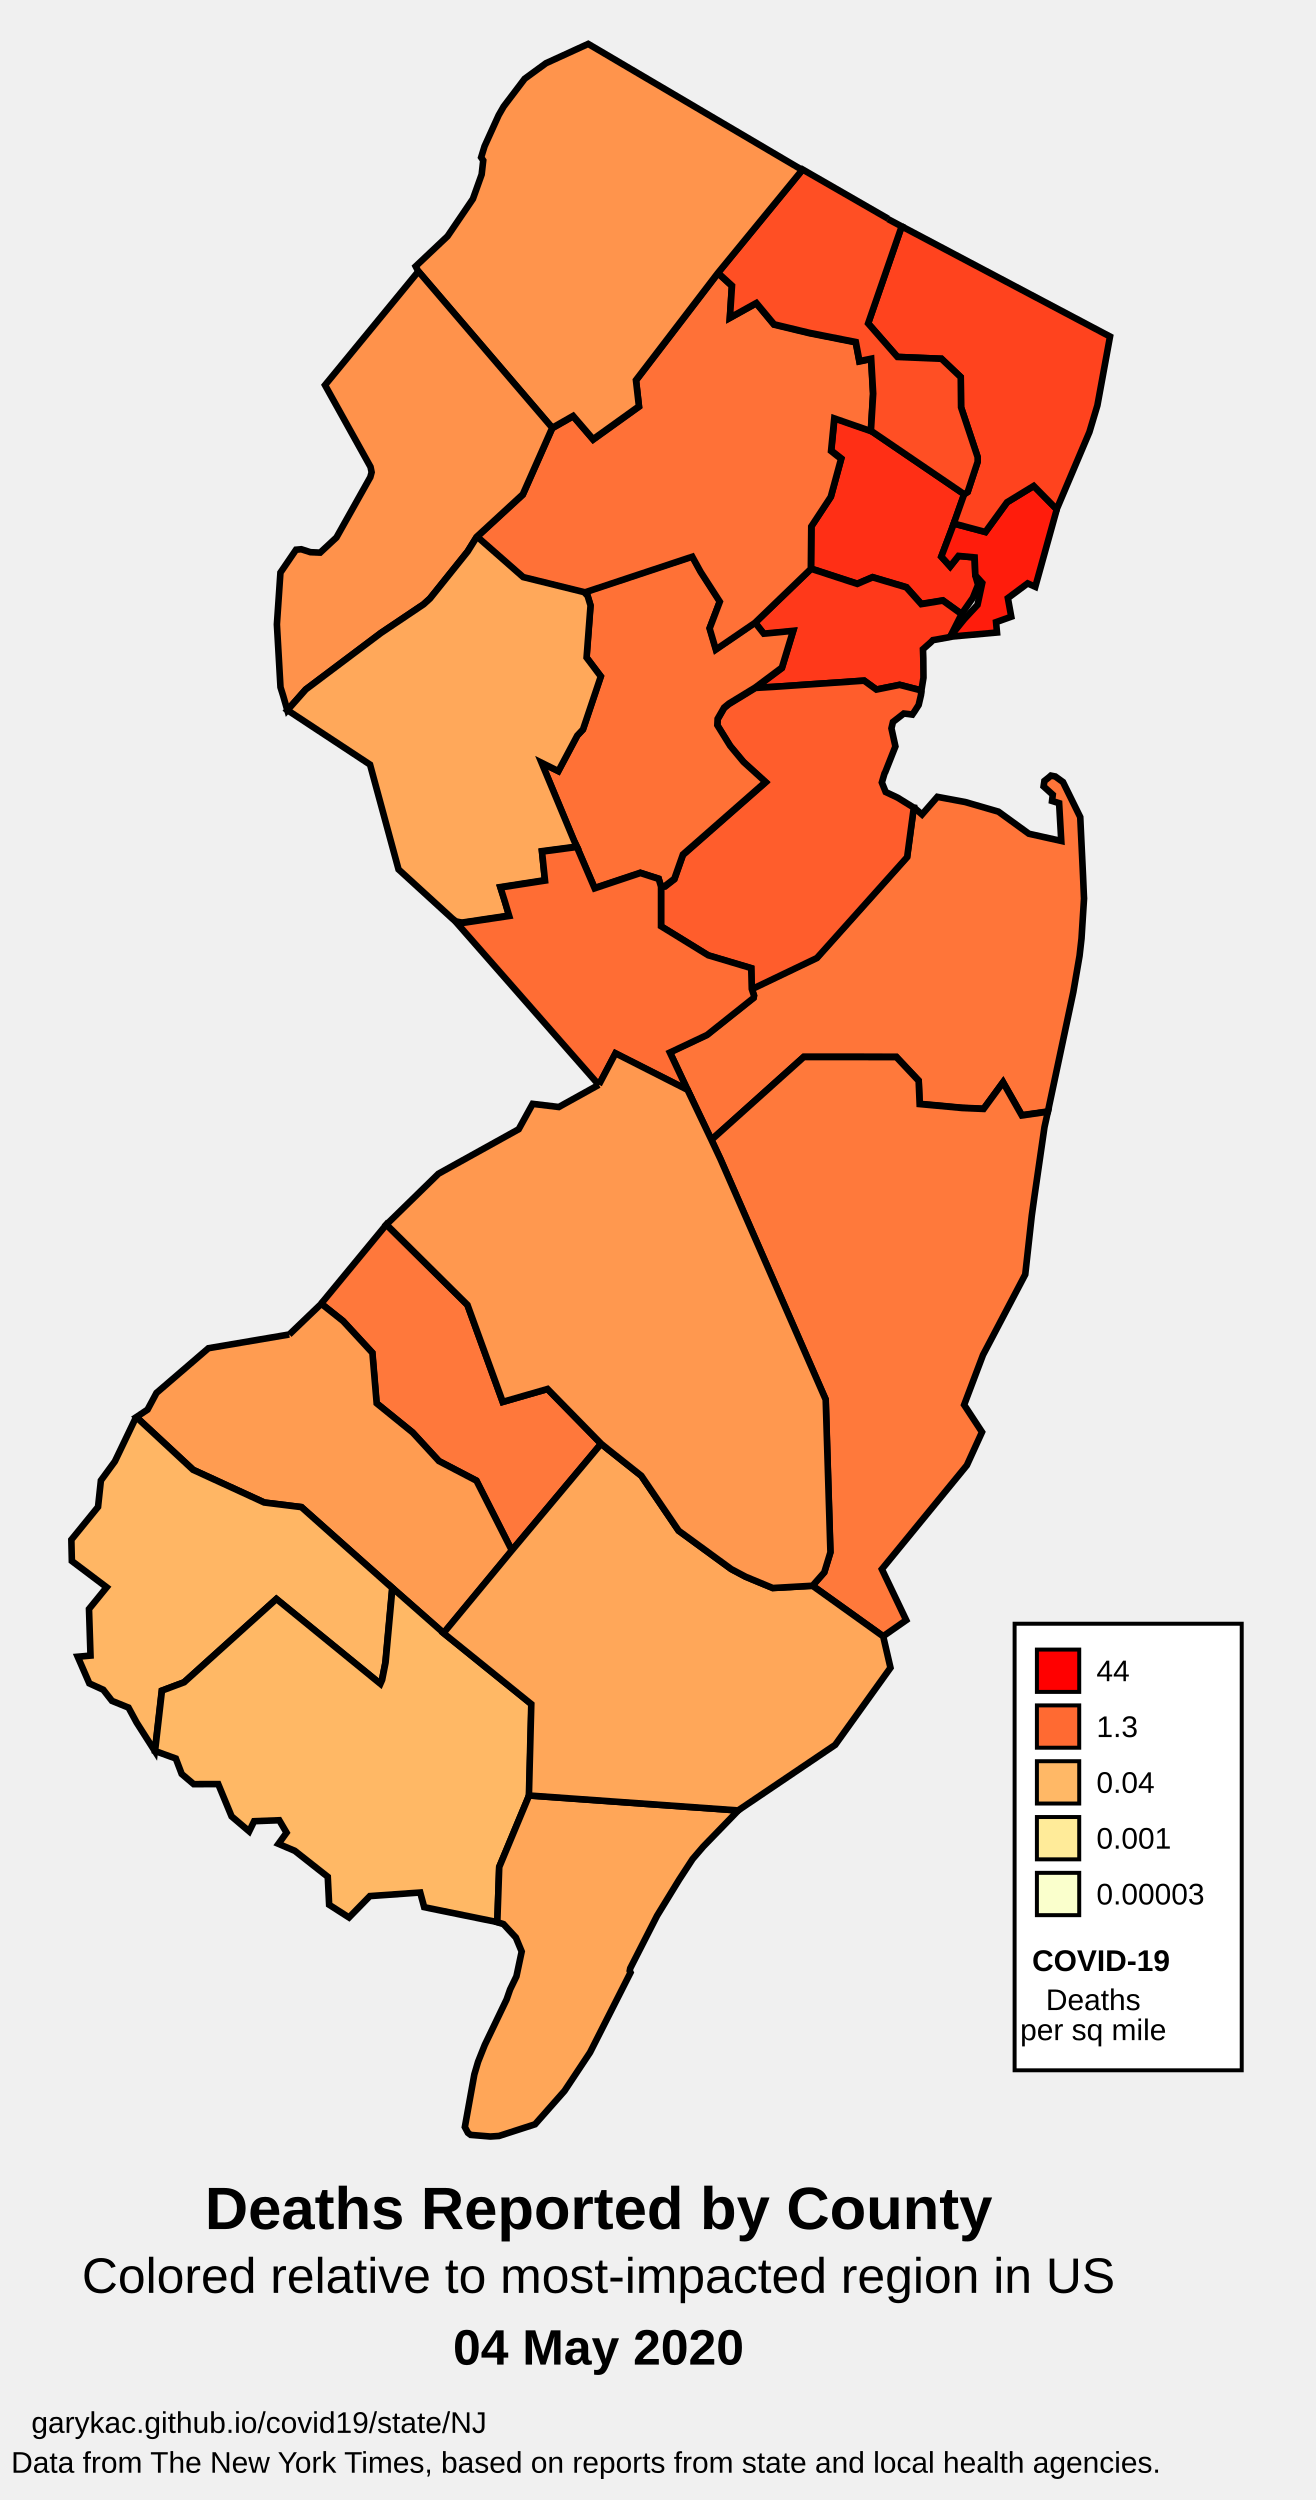
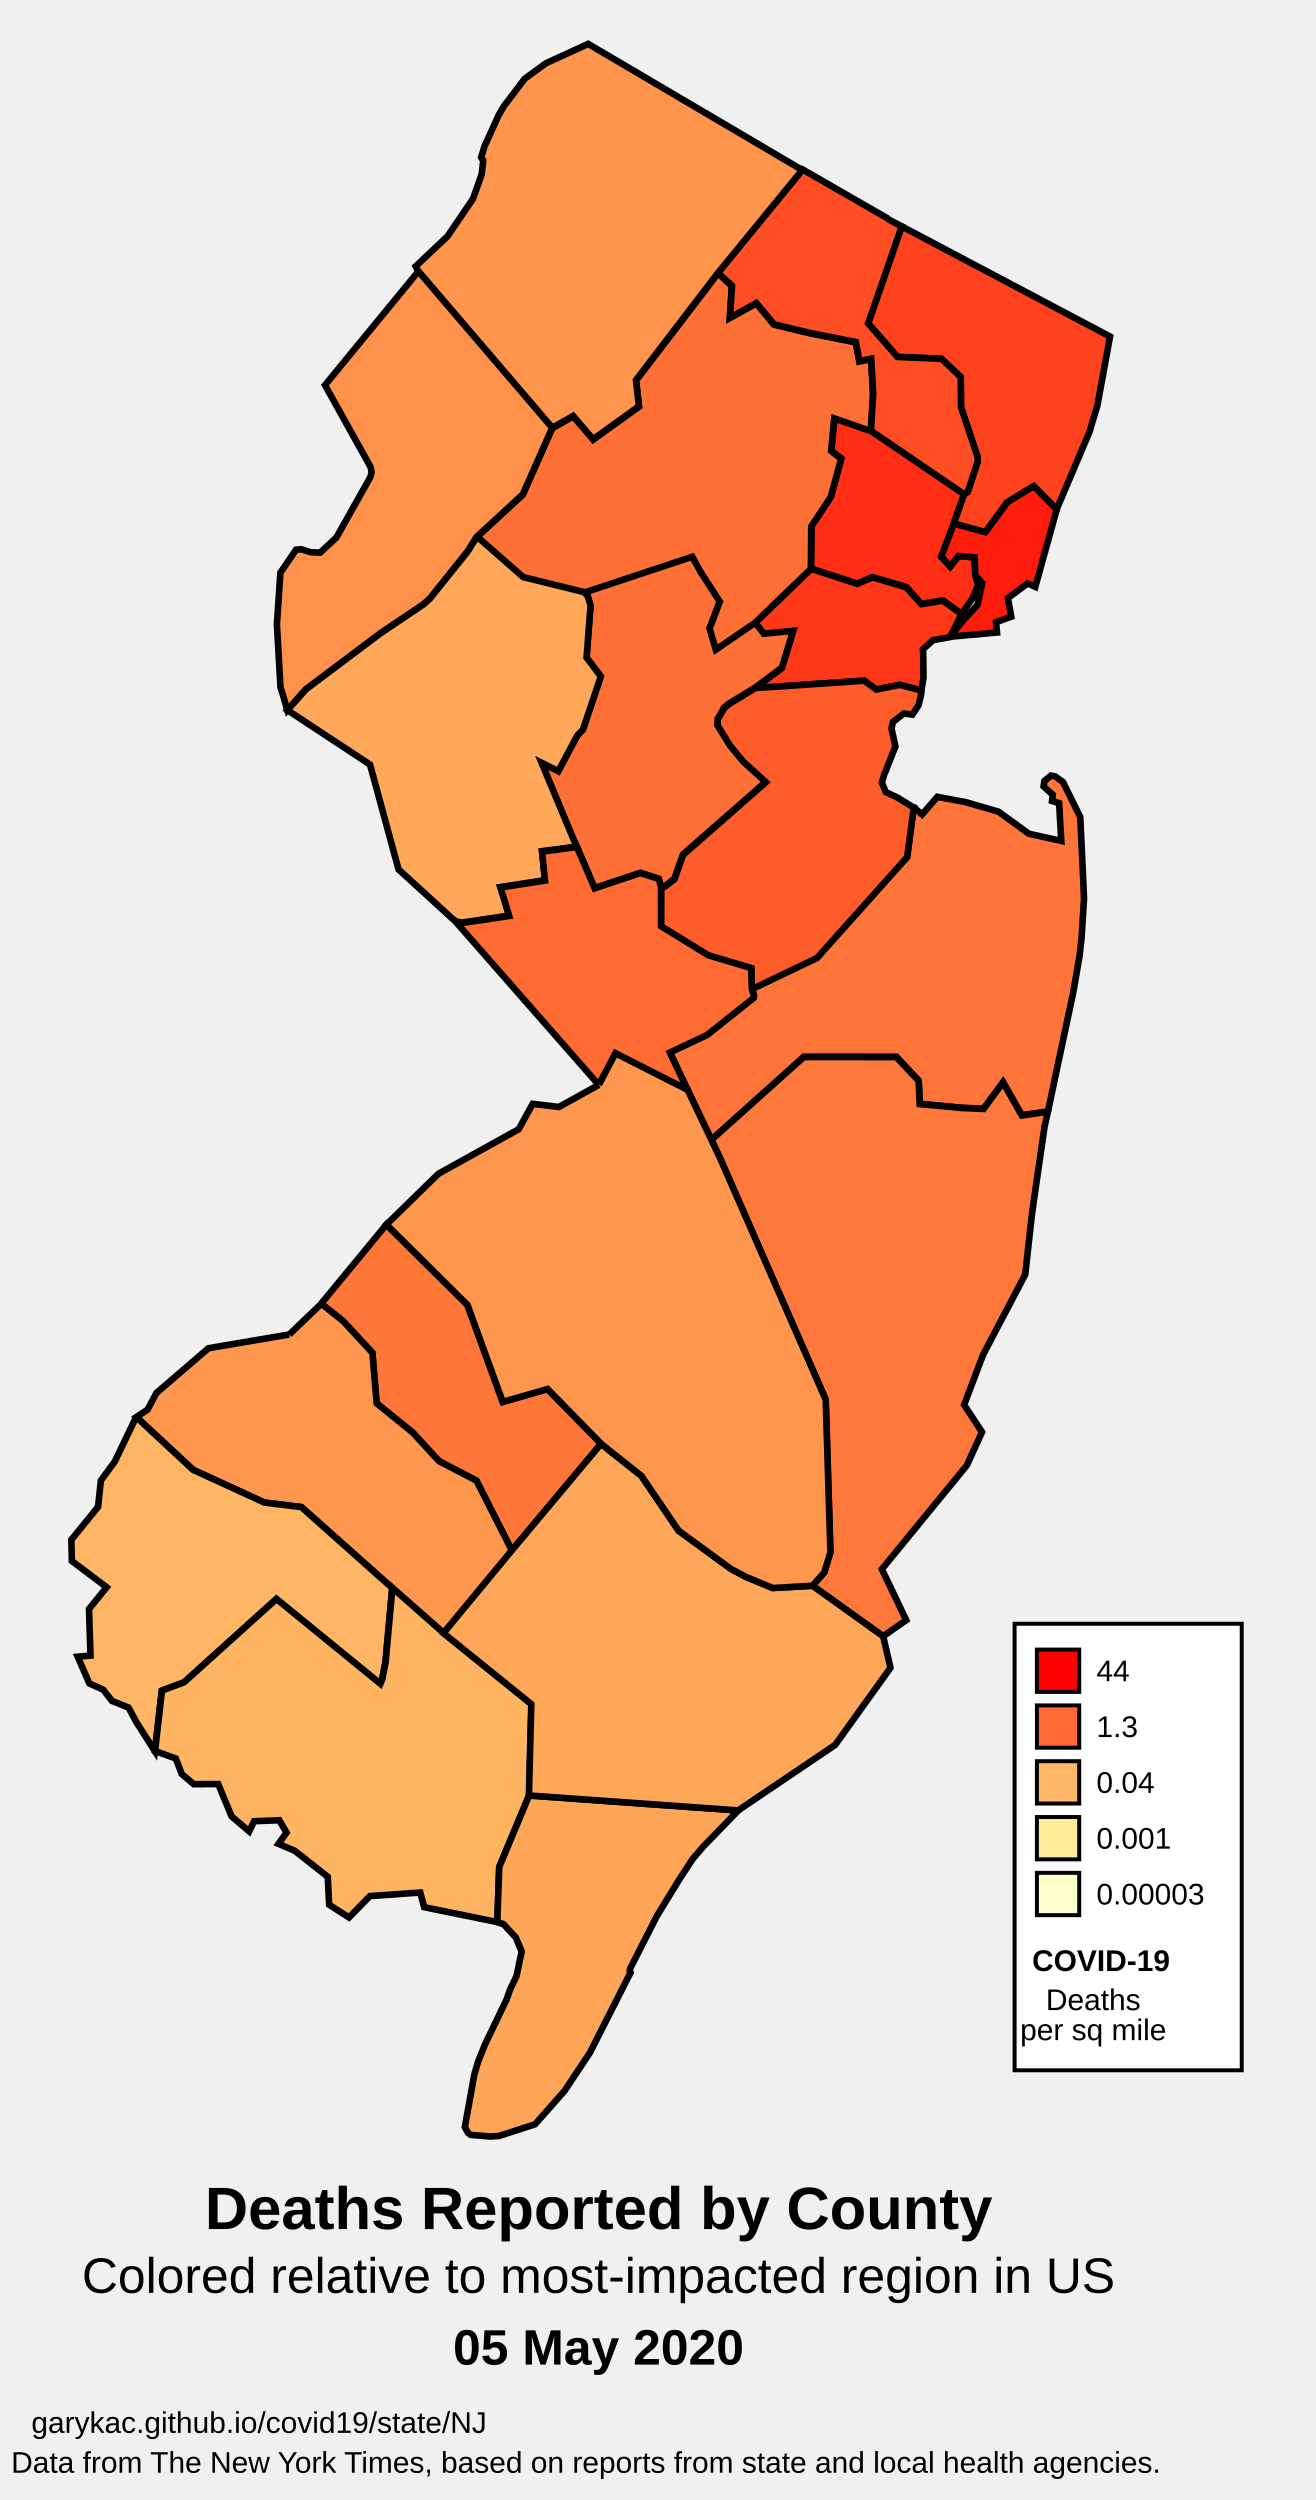
<svg xmlns="http://www.w3.org/2000/svg" width="330" height="627.07" version="1.0" id="svg2">
  <defs id="defs9439" />
  <style id="style6">
  #counties {fill:#d0d0d0;stroke:#000;stroke-width:.178;} 
  #borders {fill:none;stroke:#221e1f;stroke-width:.891;} 
  #separator {fill:none;stroke:#a9a9a9;stroke-width:2.318;}
  #legend-1 {fill:#ff0000;}
  #legend-2 {fill:#ff6a32;}
  #legend-3 {fill:#ffb866;}
  #legend-4 {fill:#ffeb99;}
  #legend-5 {fill:#faffcc;}
-   #c34041 {fill:#ff924b;}
-   #c34039 {fill:#ff391a;}
-   #c34019 {fill:#ffa85a;}
-   #c34011 {fill:#ffb865;}
-   #c34013 {fill:#ff2f15;}
-   #c34015 {fill:#ff9c51;}
+   #c34041 {fill:#ff914a;}
+   #c34039 {fill:#ff3819;}
+   #c34019 {fill:#ffa859;}
+   #c34011 {fill:#ffb462;}
+   #c34013 {fill:#ff2e14;}
+   #c34015 {fill:#ff984e;}
  #c34017 {fill:#ff1c0c;}
-   #c34009 {fill:#ffa658;}
-   #c34003 {fill:#ff431e;}
+   #c34009 {fill:#ffa557;}
+   #c34003 {fill:#ff421e;}
  #c34001 {fill:#ffa759;}
-   #c34007 {fill:#ff783b;}
-   #c34005 {fill:#ff984f;}
-   #c34021 {fill:#ff6d34;}
+   #c34007 {fill:#ff7639;}
+   #c34005 {fill:#ff964d;}
+   #c34021 {fill:#ff6b33;}
  #c34025 {fill:#ff7539;}
  #c34037 {fill:#ff944c;}
-   #c34035 {fill:#ff7136;}
-   #c34033 {fill:#ffb664;}
-   #c34031 {fill:#ff4f24;}
-   #c34023 {fill:#ff5d2c;}
-   #c34027 {fill:#ff7137;}
-   #c34029 {fill:#ff793b;}
+   #c34035 {fill:#ff7036;}
+   #c34033 {fill:#ffb563;}
+   #c34031 {fill:#ff4e24;}
+   #c34023 {fill:#ff5c2b;}
+   #c34027 {fill:#ff7036;}
+   #c34029 {fill:#ff783b;}
 </style>
  <g id="layer1" style="display:inline" transform="translate(0,1.0703125e-5)">
    <g id="g10509" transform="translate(-622.3246,8.460373)">
      <rect y="398.82" x="876.817" height="112.008" width="56.966" id="rect10421" style="fill:#ffffff;fill-opacity:1;stroke:#000000;stroke-width:1;stroke-linecap:round;stroke-linejoin:miter;stroke-miterlimit:4;stroke-dasharray:none;stroke-dashoffset:0;stroke-opacity:1" />
      <rect y="405.301" x="882.409" height="10.615" width="10.615" id="legend-1" style="stroke:#000000;stroke-width:1" />
      <rect style="stroke:#000000;stroke-width:1" id="legend-2" width="10.615" height="10.615" x="882.409" y="419.301" />
      <rect y="433.301" x="882.409" height="10.615" width="10.615" id="legend-3" style="stroke:#000000;stroke-width:1" />
      <rect style="stroke:#000000;stroke-width:1" id="legend-4" width="10.615" height="10.615" x="882.409" y="447.301" />
      <rect y="461.301" x="882.409" height="10.615" width="10.615" id="legend-5" style="stroke:#000000;stroke-width:1" />
      <text id="text10456" y="413.239" x="897.338" style="font-style:normal;font-weight:normal;font-size:7.5px;line-height:125%;font-family:sans-serif;letter-spacing:0px;word-spacing:0px;fill:#000000;fill-opacity:1;stroke:none;stroke-width:1px;stroke-linecap:butt;stroke-linejoin:miter;stroke-opacity:1" xml:space="preserve">
        <tspan style="font-style:normal;font-variant:normal;font-weight:normal;font-stretch:normal;font-family:Arial;-inkscape-font-specification:Arial" y="413.239" x="897.338" id="tspan10458">44</tspan>
      </text>
      <text xml:space="preserve" style="font-style:normal;font-weight:normal;font-size:7.5px;line-height:125%;font-family:sans-serif;letter-spacing:0px;word-spacing:0px;fill:#000000;fill-opacity:1;stroke:none;stroke-width:1px;stroke-linecap:butt;stroke-linejoin:miter;stroke-opacity:1" x="897.338" y="427.239" id="text10460">
        <tspan id="tspan10462" x="897.338" y="427.239" style="font-style:normal;font-variant:normal;font-weight:normal;font-stretch:normal;font-family:Arial;-inkscape-font-specification:Arial">1.3</tspan>
      </text>
      <text id="text10464" y="441.239" x="897.338" style="font-style:normal;font-weight:normal;font-size:7.5px;line-height:125%;font-family:sans-serif;letter-spacing:0px;word-spacing:0px;fill:#000000;fill-opacity:1;stroke:none;stroke-width:1px;stroke-linecap:butt;stroke-linejoin:miter;stroke-opacity:1" xml:space="preserve">
        <tspan style="font-style:normal;font-variant:normal;font-weight:normal;font-stretch:normal;font-family:Arial;-inkscape-font-specification:Arial" y="441.239" x="897.338" id="tspan10466">0.04</tspan>
      </text>
      <text xml:space="preserve" style="font-style:normal;font-weight:normal;font-size:7.5px;line-height:125%;font-family:sans-serif;letter-spacing:0px;word-spacing:0px;fill:#000000;fill-opacity:1;stroke:none;stroke-width:1px;stroke-linecap:butt;stroke-linejoin:miter;stroke-opacity:1" x="897.338" y="455.239" id="text10468">
        <tspan id="tspan10470" x="897.338" y="455.239" style="font-style:normal;font-variant:normal;font-weight:normal;font-stretch:normal;font-family:Arial;-inkscape-font-specification:Arial">0.001</tspan>
      </text>
      <text id="text10472" y="469.239" x="897.338" style="font-style:normal;font-weight:normal;font-size:7.5px;line-height:125%;font-family:sans-serif;letter-spacing:0px;word-spacing:0px;fill:#000000;fill-opacity:1;stroke:none;stroke-width:1px;stroke-linecap:butt;stroke-linejoin:miter;stroke-opacity:1" xml:space="preserve">
        <tspan style="font-style:normal;font-variant:normal;font-weight:normal;font-stretch:normal;font-family:Arial;-inkscape-font-specification:Arial" y="469.239" x="897.338" id="tspan10474">0.00003</tspan>
      </text>
      <g transform="translate(0,-2.192453)" id="g10492">
        <text xml:space="preserve" style="font-style:normal;font-weight:normal;font-size:7.5px;line-height:125%;font-family:sans-serif;text-align:center;letter-spacing:0px;word-spacing:0px;text-anchor:middle;fill:#000000;fill-opacity:1;stroke:none;stroke-width:1px;stroke-linecap:butt;stroke-linejoin:miter;stroke-opacity:1" x="905.319" y="497.919" id="text10480">
          <tspan id="tspan10482" x="905.319" y="497.919" style="font-style:normal;font-variant:normal;font-weight:normal;font-stretch:normal;font-family:Arial;-inkscape-font-specification:Arial;text-align:center;text-anchor:middle">Deaths</tspan>
        </text>
        <text id="text10484" y="505.458" x="905.319" style="font-style:normal;font-weight:normal;font-size:7.5px;line-height:125%;font-family:sans-serif;text-align:center;letter-spacing:0px;word-spacing:0px;text-anchor:middle;fill:#000000;fill-opacity:1;stroke:none;stroke-width:1px;stroke-linecap:butt;stroke-linejoin:miter;stroke-opacity:1" xml:space="preserve">
          <tspan style="font-style:normal;font-variant:normal;font-weight:normal;font-stretch:normal;font-family:Arial;-inkscape-font-specification:Arial;text-align:center;text-anchor:middle" y="505.458" x="905.319" id="tspan10486">per sq mile</tspan>
        </text>
      </g>
      <text id="text10488" y="485.919" x="905.319" style="font-style:normal;font-weight:normal;font-size:7.5px;line-height:125%;font-family:sans-serif;text-align:center;letter-spacing:0px;word-spacing:0px;text-anchor:middle;fill:#000000;fill-opacity:1;stroke:none;stroke-width:1px;stroke-linecap:butt;stroke-linejoin:miter;stroke-opacity:1" xml:space="preserve">
        <tspan style="font-style:normal;font-variant:normal;font-weight:bold;font-stretch:normal;font-family:Arial;-inkscape-font-specification:'Arial Bold';text-align:center;text-anchor:middle" y="485.919" x="905.319" id="tspan10490">COVID-19</tspan>
      </text>
    </g>
    <text xml:space="preserve" style="font-style:normal;font-weight:normal;font-size:7.5px;line-height:125%;font-family:sans-serif;text-align:center;letter-spacing:0px;word-spacing:0px;text-anchor:middle;fill:#000000;fill-opacity:1;stroke:none;stroke-width:1px;stroke-linecap:butt;stroke-linejoin:miter;stroke-opacity:1" x="151.849" y="620.237" id="text10498">
      <tspan id="tspan10500" x="151.849" y="620.237" style="font-style:normal;font-variant:normal;font-weight:normal;font-stretch:normal;font-family:Arial;-inkscape-font-specification:Arial;text-align:center;text-anchor:middle">Data from The New York Times, based on reports from state and local health agencies.</tspan>
    </text>
    <g id="g10510" transform="translate(-504.6264,0.4679467)">
      <text xml:space="preserve" style="font-style:normal;font-weight:normal;font-size:7.5px;line-height:125%;font-family:sans-serif;text-align:center;letter-spacing:0px;word-spacing:0px;text-anchor:middle;fill:#000000;fill-opacity:1;stroke:none;stroke-width:1px;stroke-linecap:butt;stroke-linejoin:miter;stroke-opacity:1" x="661.613" y="558.64" id="text10502">
        <tspan id="tspan10504" x="661.613" y="558.64" style="font-style:normal;font-variant:normal;font-weight:bold;font-stretch:normal;font-size:15px;font-family:Arial;-inkscape-font-specification:'Arial Bold';text-align:center;text-anchor:middle">Deaths Reported by County</tspan>
      </text>
      <text id="text10506" y="574.64" x="661.57" style="font-style:normal;font-weight:normal;font-size:7.5px;line-height:125%;font-family:sans-serif;text-align:center;letter-spacing:0px;word-spacing:0px;text-anchor:middle;fill:#000000;fill-opacity:1;stroke:none;stroke-width:1px;stroke-linecap:butt;stroke-linejoin:miter;stroke-opacity:1" xml:space="preserve">
        <tspan style="font-style:normal;font-variant:normal;font-weight:normal;font-stretch:normal;font-size:12.5px;font-family:Arial;-inkscape-font-specification:Arial;text-align:center;text-anchor:middle" y="574.64" x="661.57" id="tspan10508">Colored relative to most-impacted region in US</tspan>
      </text>
      <text xml:space="preserve" style="font-style:normal;font-weight:normal;font-size:7.5px;line-height:125%;font-family:sans-serif;text-align:center;letter-spacing:0px;word-spacing:0px;text-anchor:middle;fill:#000000;fill-opacity:1;stroke:none;stroke-width:1px;stroke-linecap:butt;stroke-linejoin:miter;stroke-opacity:1" x="661.57" y="592.64" id="text10536">
-         <tspan id="tspan10538" x="661.57" y="592.64" style="font-style:normal;font-variant:normal;font-weight:bold;font-stretch:normal;font-size:12.5px;font-family:Arial;-inkscape-font-specification:'Arial Bold';text-align:center;text-anchor:middle">04 May 2020</tspan>
+         <tspan id="tspan10538" x="661.57" y="592.64" style="font-style:normal;font-variant:normal;font-weight:bold;font-stretch:normal;font-size:12.5px;font-family:Arial;-inkscape-font-specification:'Arial Bold';text-align:center;text-anchor:middle">05 May 2020</tspan>
      </text>
    </g>
    <text id="text10516" y="610.237" x="7.866" style="font-style:normal;font-weight:normal;font-size:7.5px;line-height:125%;font-family:sans-serif;text-align:end;letter-spacing:0px;word-spacing:0px;text-anchor:end;fill:#000000;fill-opacity:1;stroke:none;stroke-width:1px;stroke-linecap:butt;stroke-linejoin:miter;stroke-opacity:1" xml:space="preserve">
      <tspan style="font-style:normal;font-variant:normal;font-weight:normal;font-stretch:normal;font-family:Arial;-inkscape-font-specification:Arial;text-align:start;text-anchor:start" y="610.237" x="7.866" id="tspan10518">garykac.github.io/covid19/state/NJ</tspan>
    </text>
  </g>
  <g id="layer2" style="display:inline;fill:#fff;stroke:#000;stroke-width:.178;" transform="translate(0,1.0703125e-5)">
    <g id="g25761" transform="matrix(9.136597,1.812447,-1.812447,9.136597,-7596.108,-3365.373)">
      <path id="c34025" d="m 898.58,212.247 0.259,0.148 0.313,-0.546 0.762,-0.009 0.929,0.08 0.919,0.424 0.894,0.021 -0.255,-0.987 -0.198,-0.021 -0.014,-0.169 -0.286,-0.171 -0.007,-0.149 0.089,-0.105 0.055,-0.07 0.121,0 0.232,0.107 0.639,0.835 0.385,1.55 0.13,0.535 0.011,0.04 0.144,1.075 0.039,0.467 0.025,0.99 -0.045,3.287 -0.669,0.236 -0.669,-0.774 -0.374,0.802 -0.571,0.088 -1.144,0.119 -0.148,-0.609 -0.715,-0.51 -2.444,0.483 -2.007,2.676 -0.893,-1.196 -0.665,-0.901 0.891,-0.659 1.034,-1.221 0,-0.06 -0.095,-0.168 1.559,-1.166 1.854,-3.136 -0.084,-1.347" style="stroke:#000" />
      <path id="c34029" d="m 894.98,222.097 2.007,-2.676 2.444,-0.483 0.715,0.51 0.148,0.609 1.144,-0.119 0.571,-0.088 0.374,-0.802 0.669,0.774 0.669,-0.235 -0.009,0.426 0.098,1.879 0.03,0.523 0.136,1.59 -0.694,2.345 -0.237,1.418 0.615,0.626 -0.226,0.956 -1.701,3.19 0.91,1.219 -0.524,0.546 -2.134,-0.967 0.241,-0.415 0.057,-0.562 -0.925,-4.009 -4.042,-5.804 -0.337,-0.458" style="stroke:#000" />
      <path id="c34013" d="m 895.48,202.527 2.797,1.189 -0.121,0.829 -0.158,0.939 0.285,0.213 0.165,-0.321 0.434,-0.045 0.112,0.469 0.122,0.237 -0.07,0.371 -0.211,0.481 -0.566,-0.259 -0.552,0.206 -0.482,-0.364 -0.945,-0.088 -0.37,0.253 -1.3,-0.157 -0.211,-1.122 0.359,-0.884 0.074,-1.059 -0.306,-0.156 -0.086,-0.878 1.032,0.144" style="stroke:#000" />
      <path id="c34039" d="m 894.62,206.487 1.3,0.157 0.37,-0.253 0.945,0.088 0.482,0.364 0.552,-0.206 0.566,0.259 -0.186,0.666 -0.356,0.141 -0.08,0.03 -0.039,0.06 -0.176,0.232 0.056,0.236 0.107,0.515 0.012,0.346 -0.604,-0.034 -0.589,0.246 -0.371,-0.171 -2.349,0.636 -0.483,0.125 0.595,-0.661 0.103,-1.03 -0.758,0.228 -0.293,-0.251 1.196,-1.719" style="stroke:#000" />
      <path id="c34017" d="m 900.8,203.627 -0.162,2.161 -0.22,-0.05 -0.445,0.492 0.187,0.474 -0.373,0.223 0.079,0.269 -1.218,0.357 0.287,-0.545 0.272,-0.441 0.01,-0.602 -0.223,-0.167 -0.112,-0.469 -0.434,0.045 -0.165,0.321 -0.285,-0.213 0.158,-0.939 0.88,0.058 0.415,-0.899 0.62,-0.571 0.729,0.496" style="stroke:#000" />
      <path id="c34003" d="m 895.22,196.967 6.081,1.819 0.027,1.884 -0.071,0.747 -0.46,2.211 -0.729,-0.496 -0.62,0.571 -0.415,0.899 -0.88,-0.058 0.121,-0.829 0.08,-0.08 0.105,-0.85 -0.025,-0.122 -0.699,-1.228 -0.166,-0.795 -0.605,-0.384 -1.173,0.182 -0.95,-0.732 0.378,-2.739" style="stroke:#000" />
      <path id="c34023" d="m 898.17,209.117 0.016,0.129 -0.009,0.273 -0.076,0.195 -0.041,0.094 -0.112,0.006 -0.119,0.01 -0.242,0.28 -0.007,0.176 0.2,0.457 -0.135,0.737 -0.011,0.03 -0.023,0.257 0.151,0.231 0.343,0.086 0.471,0.176 0.01,0 0.084,1.347 -1.854,3.136 -1.559,1.166 -0.124,-0.548 -1.204,-0.114 -1.398,-0.52 -0.207,-1.046 0.105,-0.03 0.209,-0.241 0.099,-0.686 1.802,-2.349 -0.687,-0.414 -0.435,-0.353 -0.449,-0.481 -0.025,-0.168 0.112,-0.331 0.105,-0.129 0.617,-0.568 0.483,-0.125 2.349,-0.636 0.371,0.171 0.589,-0.246 0.604,0.034" style="stroke:#000" />
      <path id="c34035" d="m 893.42,208.197 0.293,0.251 0.758,-0.228 -0.103,1.03 -0.595,0.661 -0.617,0.568 -0.105,0.129 -0.112,0.331 0.025,0.168 0.449,0.481 0.435,0.353 0.687,0.414 -1.802,2.349 -0.099,0.686 -0.209,0.241 -0.105,0.03 -0.102,-0.191 -0.515,-0.06 -1.127,0.644 -0.69,-1.004 -0.107,-0.144 -1.263,-1.884 0.487,0.132 0.313,-1.038 0.119,-0.191 0.193,-1.494 -0.475,-0.424 -0.168,-1.395 -0.128,-0.24 -0.112,-0.08 2.676,-1.519 0.299,0.356 0.664,0.688 -0.129,0.761 0.275,0.524 0.891,-0.909" style="stroke:#000" />
      <path id="c34027" d="m 890.61,199.167 0.438,0.266 0.113,0.856 0.621,-0.526 0.58,0.47 0.98,0.04 1.272,0 0.196,0.485 0.297,-0.125 0.236,0.911 0.135,0.993 -1.032,-0.144 0.086,0.878 0.306,0.156 -0.074,1.059 -0.359,0.884 0.211,1.122 -1.196,1.719 -0.891,0.909 -0.275,-0.524 0.129,-0.761 -0.664,-0.688 -0.299,-0.356 -2.676,1.519 -1.688,-0.078 -1.431,-0.828 0.994,-1.361 0.429,-1.911 0.491,-0.425 0.65,0.51 1.038,-1.109 -0.216,-0.676 1.599,-3.251" style="stroke:#000" />
      <path id="c34031" d="m 894.82,196.847 0.401,0.121 -0.378,2.739 0.95,0.732 1.173,-0.182 0.605,0.384 0.166,0.795 0.699,1.228 0.025,0.122 -0.105,0.85 -0.08,0.08 -2.797,-1.189 -0.135,-0.993 -0.236,-0.911 -0.297,0.125 -0.196,-0.485 -1.272,0 -0.98,-0.04 -0.58,-0.47 -0.621,0.526 -0.113,-0.856 -0.438,-0.266 1.694,-3.173 2.516,0.852" style="stroke:#000" />
      <path id="c34037" d="m 892.3,195.997 -1.694,3.173 -1.599,3.251 0.216,0.676 -1.038,1.109 -0.65,-0.51 -0.491,0.425 -4.356,-3.432 -0.096,-0.119 0.685,-0.963 0.474,-1.118 0.103,-0.692 -0.032,-0.378 -0.071,-0.07 0.032,-0.313 0.209,-0.892 0.087,-0.257 0.41,-0.843 0.481,-0.522 1.014,-0.731 6.315,2.209" style="stroke:#000" />
      <path id="c34041" d="m 882.69,200.687 4.356,3.432 -0.429,1.911 -0.994,1.361 -0.166,0.44 -0.749,1.439 -0.137,0.185 -0.979,0.983 -1.688,1.884 -0.376,0.644 -0.187,-0.362 -0.114,-0.209 -0.424,-1.64 -0.178,-1.387 0.292,-0.686 0.136,-0.04 0.257,0.03 0.26,-0.04 0.351,-0.486 0.578,-1.771 0.009,-0.135 -0.057,-0.136 -1.631,-1.922 1.872,-3.496" style="stroke:#000" />
      <path id="c34019" d="m 885.63,207.387 1.431,0.828 1.688,0.078 0.112,0.08 0.128,0.24 0.168,1.395 0.475,0.424 -0.193,1.494 -0.119,0.191 -0.313,1.038 -0.487,-0.132 1.263,1.884 0.107,0.144 -0.896,0.304 0.231,0.75 -1.141,0.416 0.179,0.327 0.201,0.379 -1.211,0.435 -0.168,0 -0.114,-0.06 -1.671,-1.013 -1.302,-2.619 -2.466,-1.005 0.376,-0.644 1.688,-1.884 0.979,-0.983 0.137,-0.185 0.749,-1.439 0.166,-0.44" style="stroke:#000" />
      <path id="c34021" d="m 889.89,215.057 0.69,1.004 1.127,-0.644 0.515,0.06 0.102,0.191 0.207,1.046 1.398,0.52 1.204,0.114 0.124,0.548 0.095,0.168 0,0.06 -1.034,1.221 -0.891,0.659 0.665,0.901 -2.096,-0.588 -0.273,0.918 -4.636,-3.561 0.168,0 1.211,-0.435 -0.201,-0.379 -0.179,-0.327 1.141,-0.416 -0.231,-0.75 0.896,-0.304" style="stroke:#000" />
      <path id="c34007" d="m 885.53,228.467 1.309,-2.433 2.562,1.698 1.44,2.377 1.115,-0.576 1.705,1.167 -1.801,3.288 -1.304,-1.662 -1.094,-0.321 -0.843,-0.617 -1.105,-0.583 -0.377,-1.311 -0.94,-0.685 -0.667,-0.344" style="stroke:#000" />
      <path id="c34015" d="m 884.85,229.447 0.686,-0.981 0.667,0.344 0.94,0.685 0.377,1.311 1.105,0.583 0.843,0.617 1.094,0.321 1.304,1.662 -1.371,2.54 -1.592,-0.925 -2.823,-1.661 -1.006,0.073 -2.052,-0.491 -1.777,-1.097 0.256,-0.255 0.149,-0.489 1.138,-1.452 2.061,-0.786" style="stroke:#000" />
      <path id="c34033" d="m 881.24,232.427 1.777,1.097 2.052,0.491 1.006,-0.073 2.823,1.661 0.21,2.007 0,0.476 -0.025,0.113 -3.19,-1.696 -2.002,2.684 -0.542,0.336 0.134,1.632 -0.632,-0.66 -0.291,-0.351 -0.473,-0.091 -0.287,-0.248 -0.402,-0.095 -0.447,-0.644 0.332,-0.097 -0.284,-1.223 0.353,-0.666 -1.057,-0.511 -0.125,-0.56 0.533,-1.007 -0.063,-0.712 0.269,-0.578 0.329,-1.282" style="stroke:#000" />
      <path id="c34011" d="m 893.6,240.367 -0.413,2.044 0.238,1.466 -2.01,-0.011 -0.182,-0.367 -1.311,0.359 -0.439,0.674 -0.591,-0.232 -0.183,-0.731 -1.006,-0.513 -0.469,-0.099 0.155,-0.338 -0.258,-0.29 -0.658,0.157 -0.078,0.294 -0.543,-0.303 -0.522,-0.783 -0.648,0.13 -0.37,-0.206 -0.236,-0.377 -0.588,-0.09 -0.134,-1.632 0.542,-0.336 2.002,-2.684 3.19,1.696 0.025,-0.113 0,-0.476 -0.21,-2.007 1.592,0.925 2.692,1.415 0.416,2.426" style="stroke:#000" />
      <path id="c34009" d="m 893.6,240.367 5.604,-0.701 -0.733,1.134 -0.218,0.387 -0.248,0.617 -0.394,1.067 -0.433,1.53 0,0.07 0.007,0.01 0.023,0.03 -0.651,2.323 -0.472,1.148 -0.604,1.038 -0.891,0.497 -0.225,0.06 -0.53,0.06 -0.082,-0.04 -0.112,-0.137 -0.025,-1.437 0.032,-0.355 0.089,-0.481 0.339,-1.318 0.039,-0.28 0.099,-0.38 0.009,-0.682 -0.227,-0.339 -0.396,-0.289 -0.175,-0.02 -0.238,-1.466 0.413,-2.044" style="stroke:#000" />
      <path id="c34001" d="m 902.12,234.307 0.357,0.792 -1.056,2.326 -2.221,2.241 -5.604,0.701 -0.416,-2.426 -2.692,-1.415 1.371,-2.54 1.801,-3.288 0.242,0.128 0.986,0.507 1.273,1.255 1.59,0.738 0.426,0.128 0.77,0.154 1.038,-0.268 2.134,0.967" style="stroke:#000" />
      <path id="c34005" d="m 891.72,221.227 0.273,-0.918 2.096,0.588 0.893,1.196 0.337,0.458 4.042,5.804 0.925,4.009 -0.057,0.562 -0.241,0.415 -1.038,0.268 -0.77,-0.154 -0.426,-0.128 -1.59,-0.738 -1.273,-1.255 -0.986,-0.507 -0.242,-0.128 -1.705,-1.167 -1.115,0.576 -1.44,-2.377 -2.562,-1.698 1.109,-1.616 1.885,-1.595 0.236,-0.743 0.707,-0.054 0.942,-0.797" style="stroke:#000" />
    </g>
  </g>
</svg>
